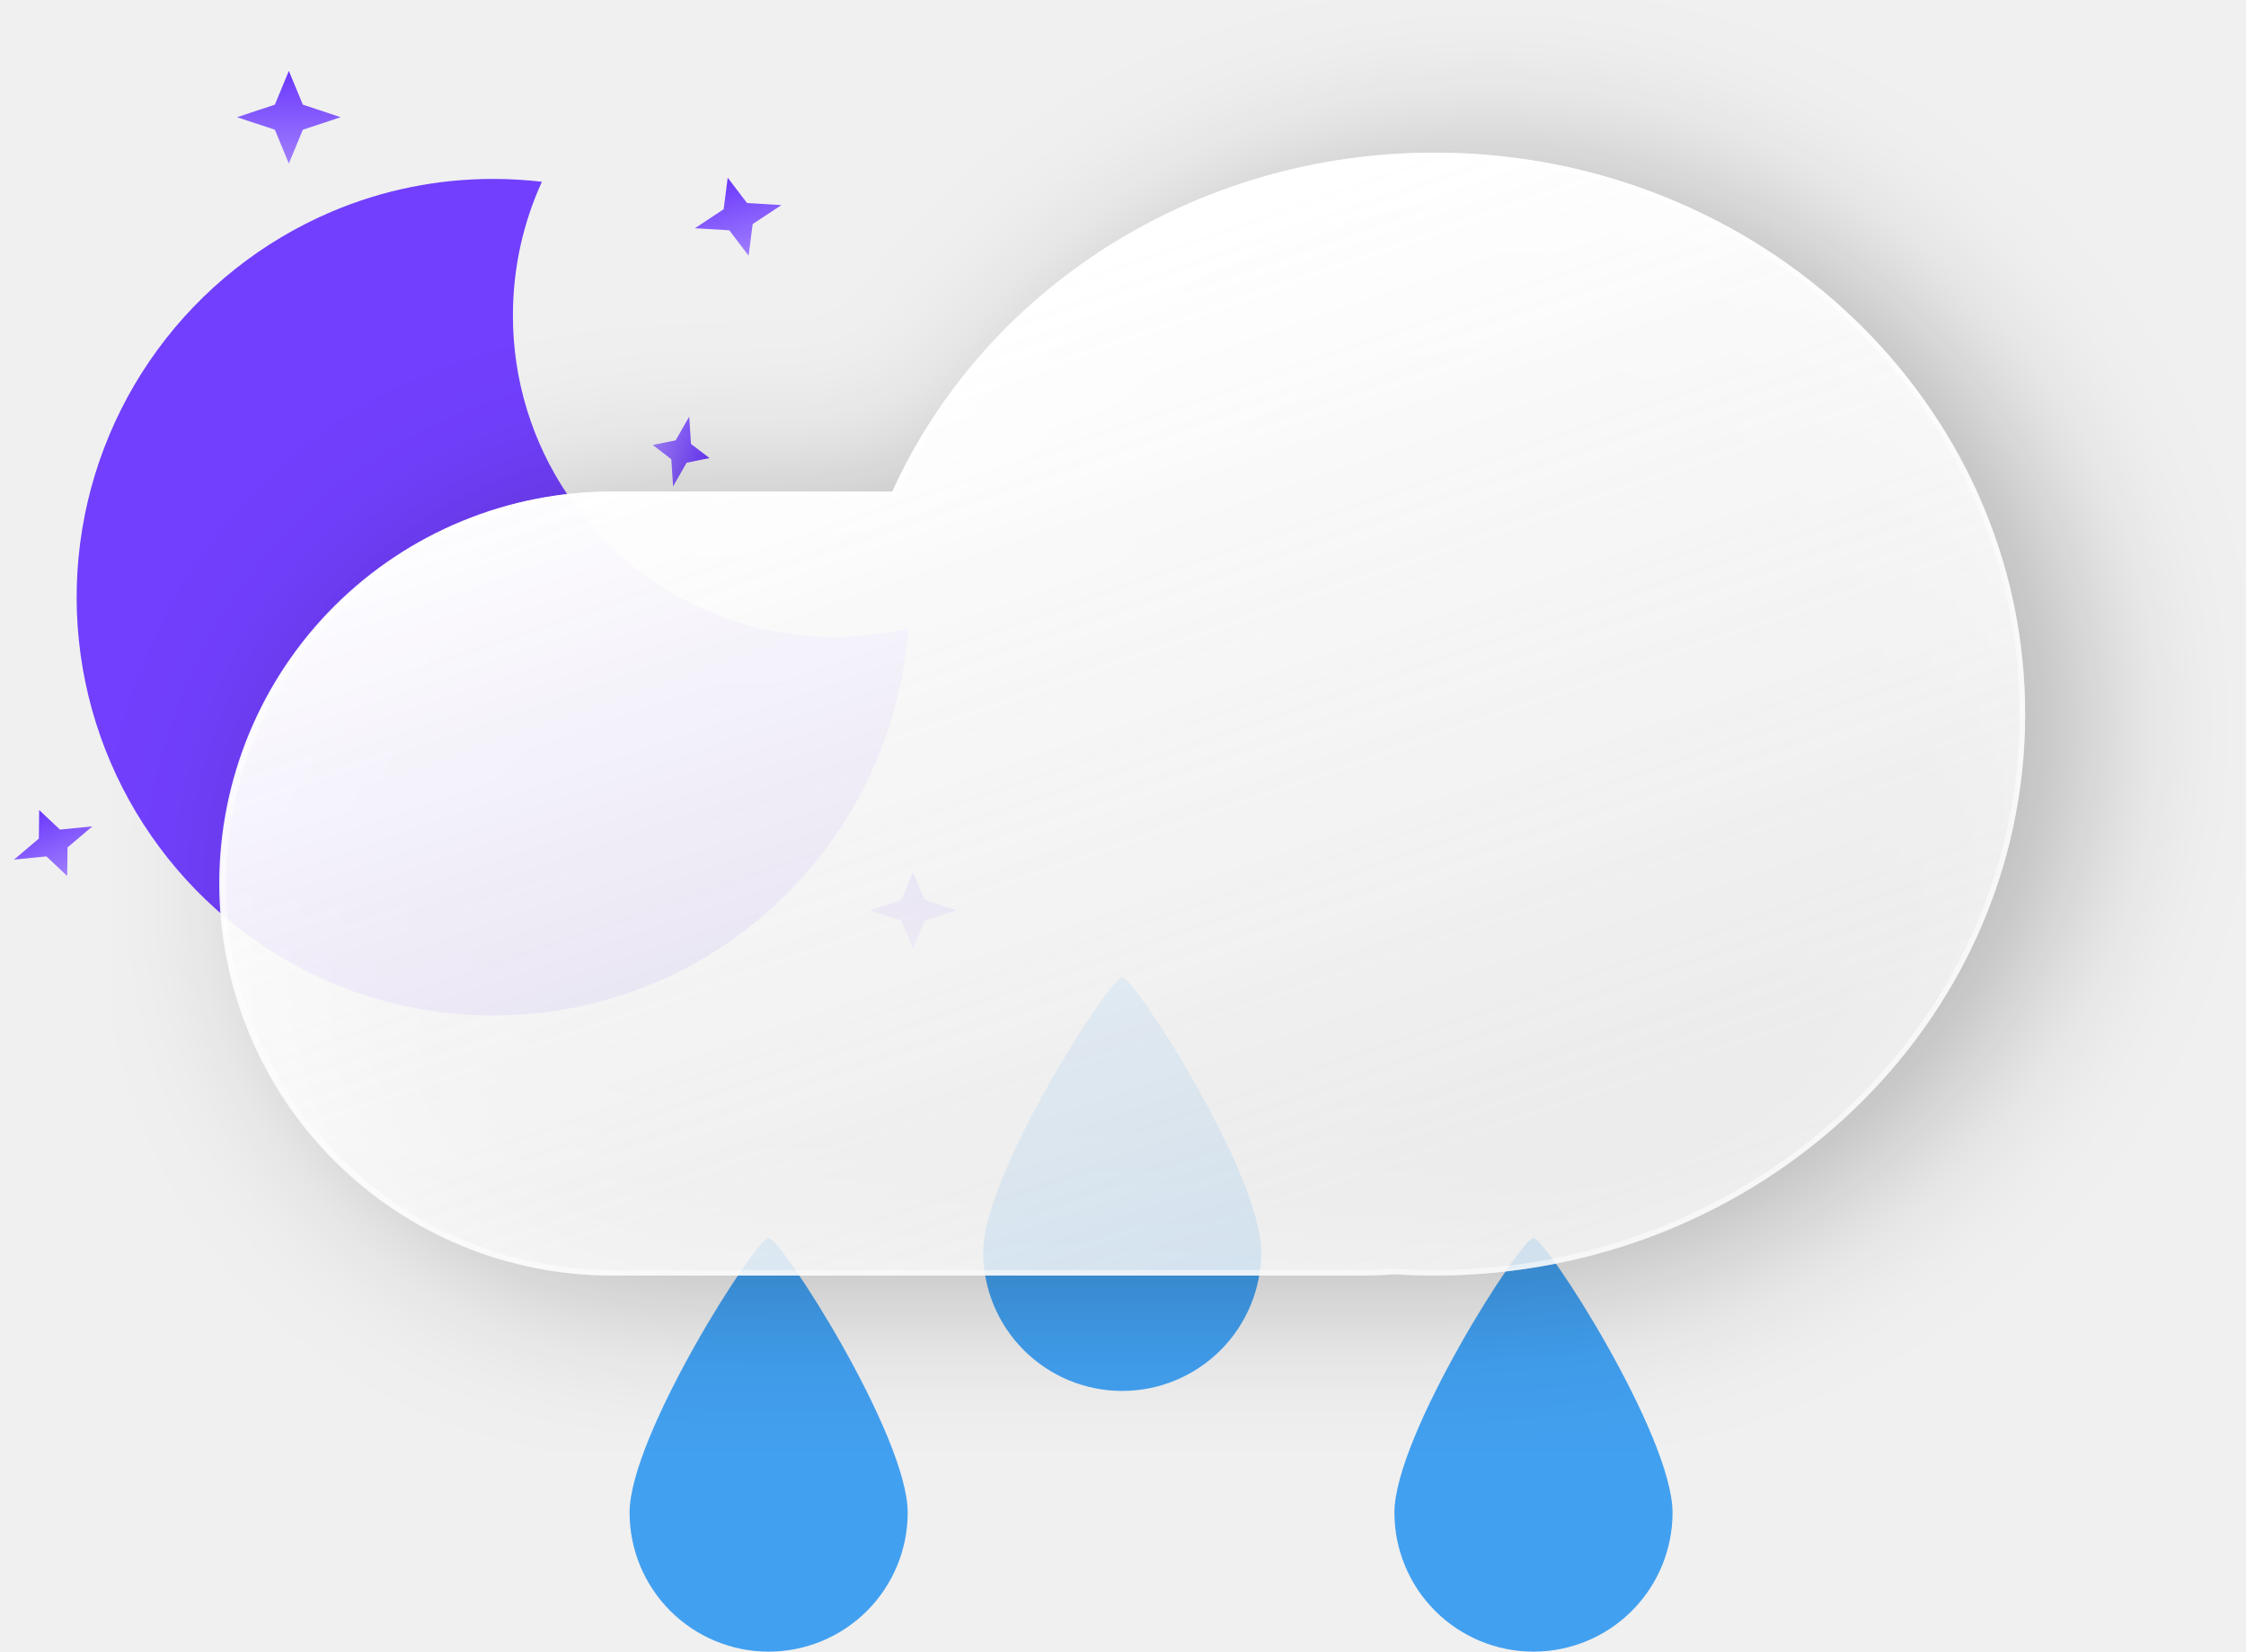
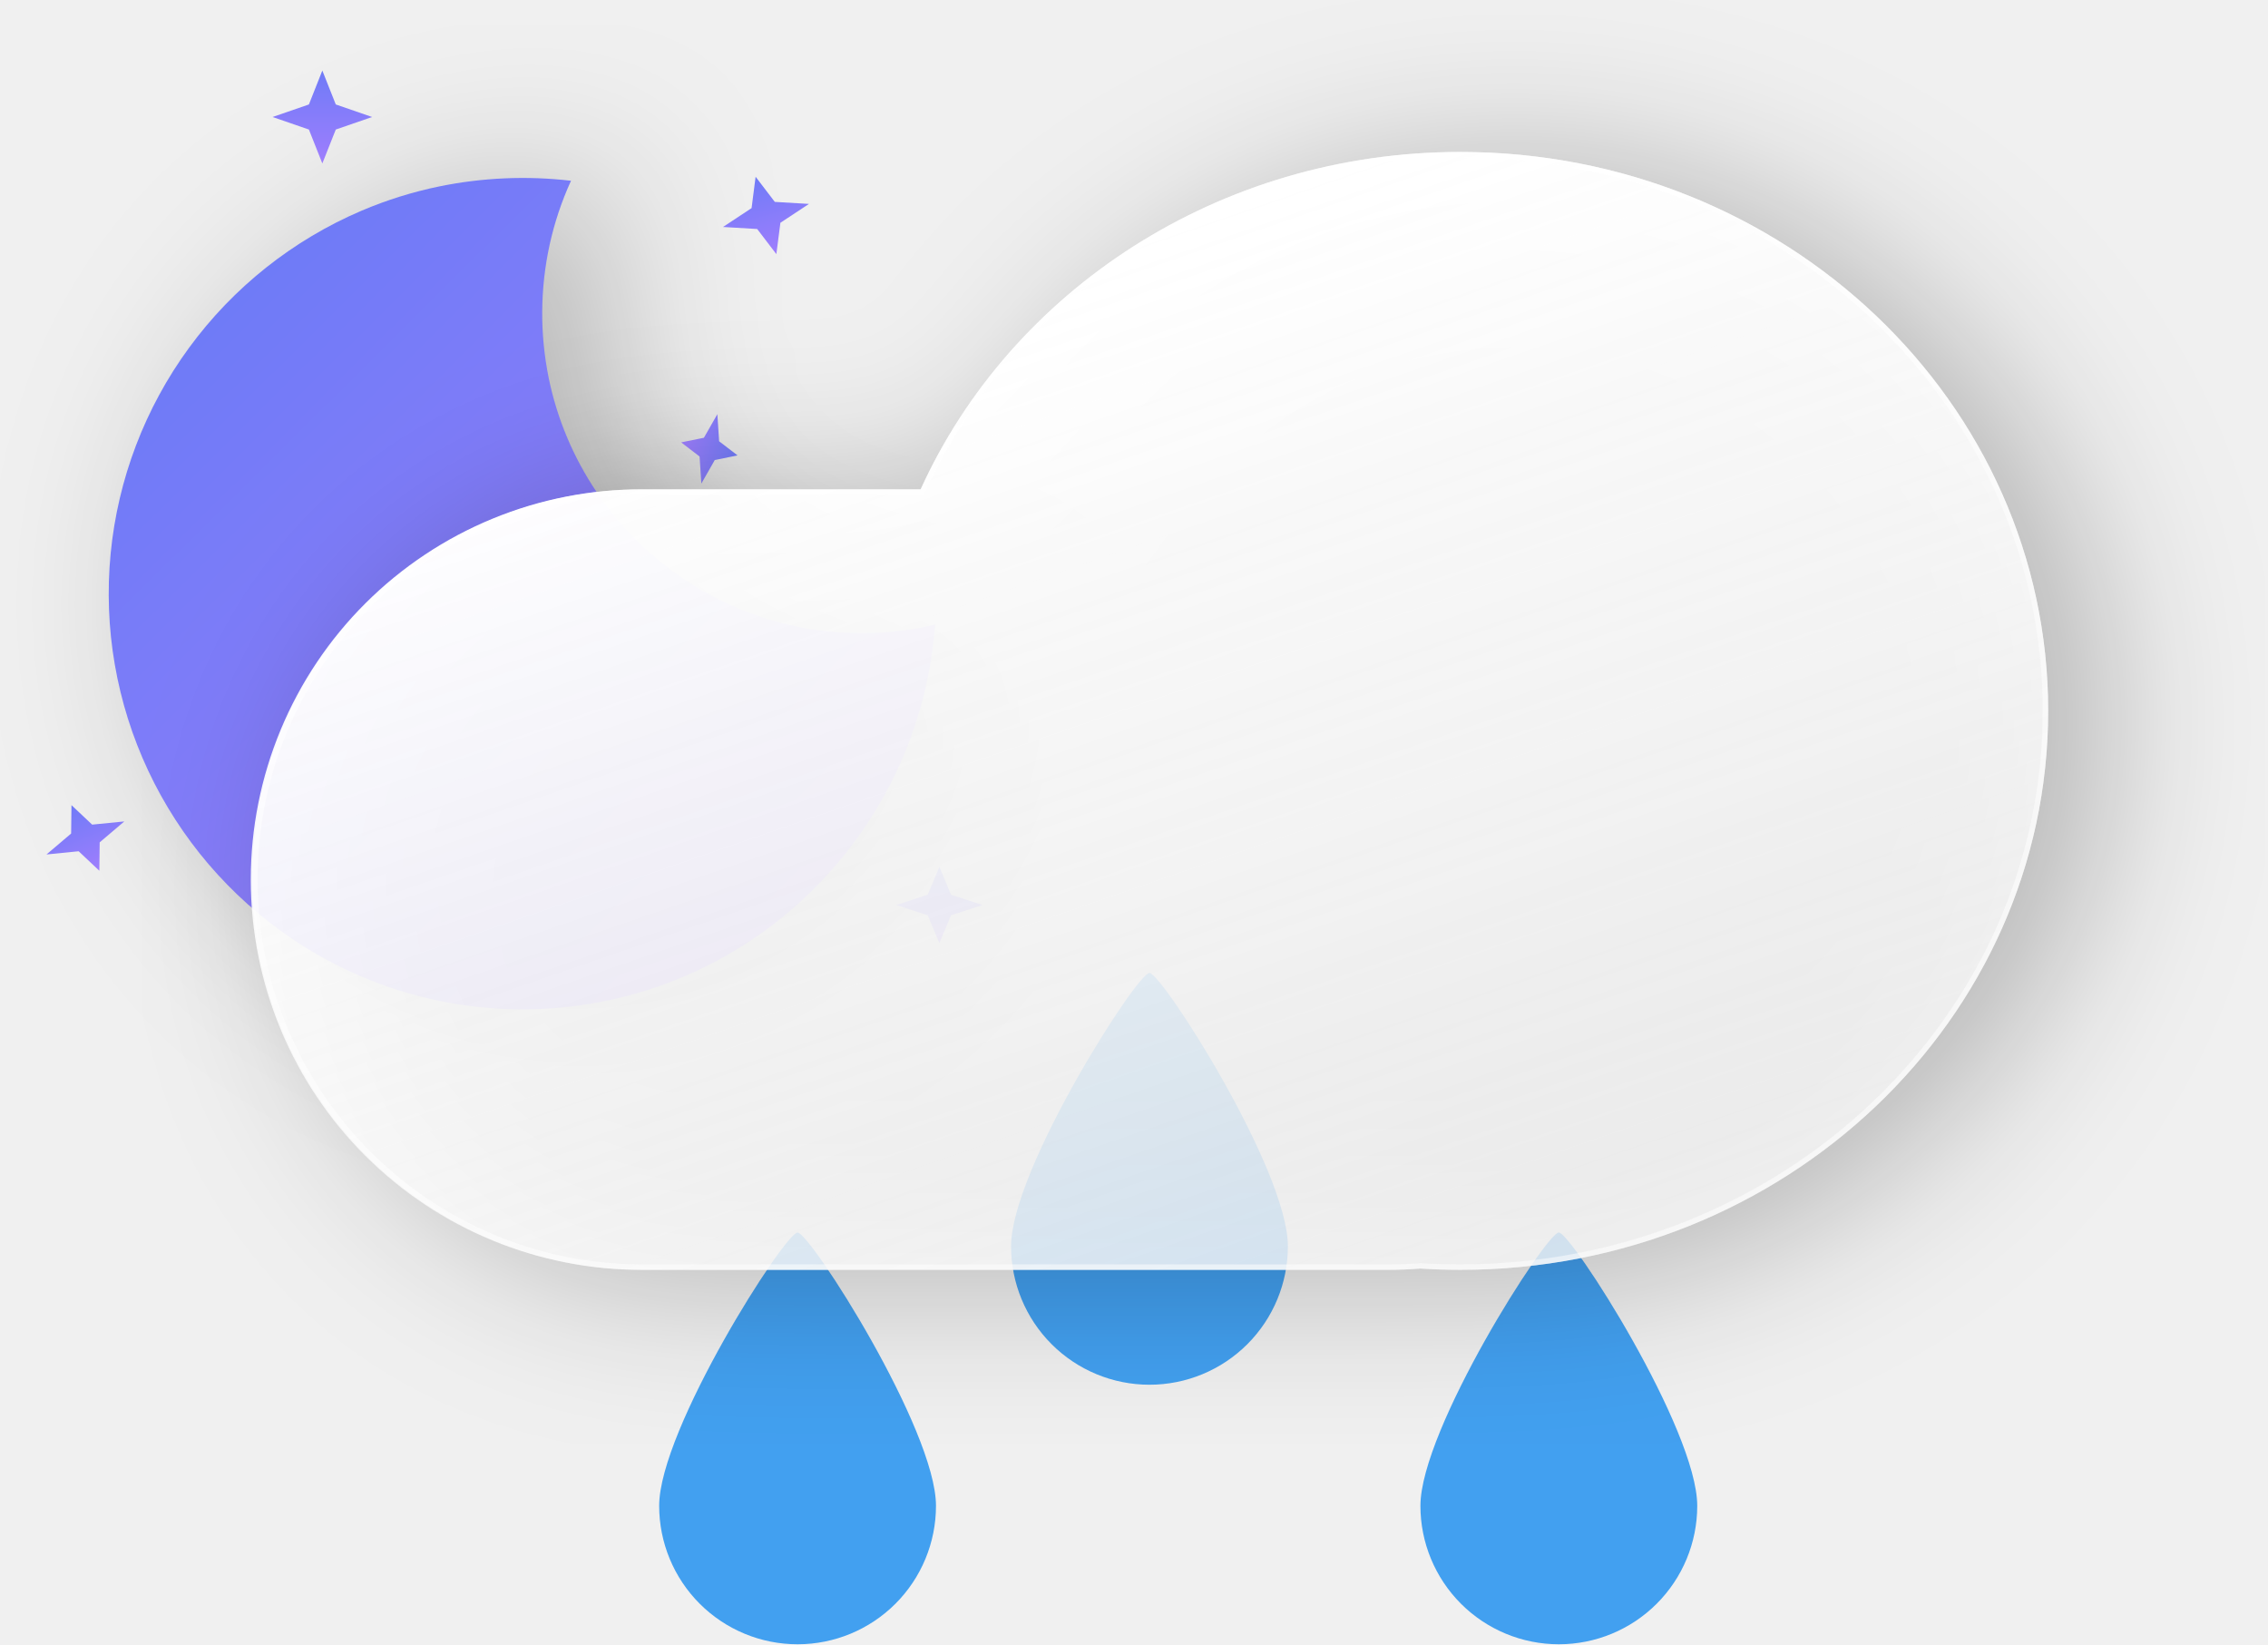
- <svg xmlns="http://www.w3.org/2000/svg" width="412" height="303" viewBox="0 0 412 303" fill="none">
+ <svg xmlns="http://www.w3.org/2000/svg" width="418" height="303" viewBox="0 0 418 303" fill="none">
  <defs>
-     <filter id="filter0_d_102_1152" x="20.219" y="0" width="391.268" height="266" filterUnits="userSpaceOnUse" color-interpolation-filters="sRGB">
+     <filter id="filter0_d_120_277" x="0.037" y="4.793" width="212.308" height="213.207" filterUnits="userSpaceOnUse" color-interpolation-filters="sRGB">
      <feFlood flood-opacity="0" result="BackgroundImageFix" />
      <feColorMatrix in="SourceAlpha" type="matrix" values="0 0 0 0 0 0 0 0 0 0 0 0 0 0 0 0 0 0 127 0" result="hardAlpha" />
      <feOffset dx="10" dy="2" />
      <feGaussianBlur stdDeviation="15" />
      <feColorMatrix type="matrix" values="0 0 0 0 0 0 0 0 0 0 0 0 0 0 0 0 0 0 0.25 0" />
-       <feBlend mode="normal" in2="BackgroundImageFix" result="effect1_dropShadow_102_1152" />
-       <feBlend mode="normal" in="SourceGraphic" in2="effect1_dropShadow_102_1152" result="shape" />
+       <feBlend mode="normal" in2="BackgroundImageFix" result="effect1_dropShadow_120_277" />
+       <feBlend mode="normal" in="SourceGraphic" in2="effect1_dropShadow_120_277" result="shape" />
    </filter>
-     <linearGradient id="paint0_linear_102_1152" x1="52.986" y1="13" x2="52.986" y2="30" gradientUnits="userSpaceOnUse">
-       <stop stop-color="#6B38FC" />
+     <filter id="filter1_d_120_277" x="26.219" y="0" width="391.269" height="266" filterUnits="userSpaceOnUse" color-interpolation-filters="sRGB">
+       <feFlood flood-opacity="0" result="BackgroundImageFix" />
+       <feColorMatrix in="SourceAlpha" type="matrix" values="0 0 0 0 0 0 0 0 0 0 0 0 0 0 0 0 0 0 127 0" result="hardAlpha" />
+       <feOffset dx="10" dy="2" />
+       <feGaussianBlur stdDeviation="15" />
+       <feColorMatrix type="matrix" values="0 0 0 0 0 0 0 0 0 0 0 0 0 0 0 0 0 0 0.25 0" />
+       <feBlend mode="normal" in2="BackgroundImageFix" result="effect1_dropShadow_120_277" />
+       <feBlend mode="normal" in="SourceGraphic" in2="effect1_dropShadow_120_277" result="shape" />
+     </filter>
+     <linearGradient id="paint0_linear_120_277" x1="43.061" y1="55.811" x2="150.409" y2="163.798" gradientUnits="userSpaceOnUse">
+       <stop stop-color="#6F7BF7" />
      <stop offset="1" stop-color="#9F7EFD" />
    </linearGradient>
-     <linearGradient id="paint1_linear_102_1152" x1="167.486" y1="160" x2="167.486" y2="174" gradientUnits="userSpaceOnUse">
-       <stop stop-color="#6B38FC" />
+     <linearGradient id="paint1_linear_120_277" x1="59.408" y1="13" x2="59.408" y2="30.12" gradientUnits="userSpaceOnUse">
+       <stop stop-color="#6F7BF7" />
      <stop offset="1" stop-color="#9F7EFD" />
    </linearGradient>
-     <linearGradient id="paint2_linear_102_1152" x1="133.49" y1="32.605" x2="137.324" y2="46.902" gradientUnits="userSpaceOnUse">
-       <stop stop-color="#6B38FC" />
+     <linearGradient id="paint2_linear_120_277" x1="173.131" y1="159.74" x2="173.131" y2="173.802" gradientUnits="userSpaceOnUse">
+       <stop stop-color="#6F7BF7" />
      <stop offset="1" stop-color="#9F7EFD" />
    </linearGradient>
-     <linearGradient id="paint3_linear_102_1152" x1="7.189" y1="148.599" x2="12.328" y2="160.705" gradientUnits="userSpaceOnUse">
-       <stop stop-color="#6B38FC" />
+     <linearGradient id="paint3_linear_120_277" x1="139.262" y1="32.572" x2="143.085" y2="46.831" gradientUnits="userSpaceOnUse">
+       <stop stop-color="#6F7BF7" />
      <stop offset="1" stop-color="#9F7EFD" />
    </linearGradient>
-     <linearGradient id="paint4_linear_102_1152" x1="130.151" y1="84.039" x2="119.741" y2="81.636" gradientUnits="userSpaceOnUse">
-       <stop stop-color="#6B38FC" />
+     <linearGradient id="paint4_linear_120_277" x1="13.175" y1="148.37" x2="18.306" y2="160.457" gradientUnits="userSpaceOnUse">
+       <stop stop-color="#6F7BF7" />
      <stop offset="1" stop-color="#9F7EFD" />
    </linearGradient>
-     <linearGradient id="paint5_linear_102_1152" x1="174.382" y1="53.956" x2="240.424" y2="245.168" gradientUnits="userSpaceOnUse">
+     <linearGradient id="paint5_linear_120_277" x1="135.929" y1="83.919" x2="125.541" y2="81.52" gradientUnits="userSpaceOnUse">
+       <stop stop-color="#6F7BF7" />
+       <stop offset="1" stop-color="#9F7EFD" />
+     </linearGradient>
+     <linearGradient id="paint6_linear_120_277" x1="180.382" y1="53.956" x2="246.424" y2="245.168" gradientUnits="userSpaceOnUse">
      <stop stop-color="white" />
      <stop offset="1" stop-color="#F7F7F7" stop-opacity="0.8" />
    </linearGradient>
  </defs>
-   <path d="M140.996 227.122C143.287 227.151 166.505 263.402 166.505 277.491C166.505 284.256 163.817 290.745 159.033 295.529C154.25 300.313 147.761 303 140.996 303C134.23 303 127.742 300.313 122.958 295.529C118.174 290.745 115.487 284.256 115.487 277.491C115.487 263.402 138.707 227.097 140.996 227.122Z" fill="#42A0F0" />
-   <path d="M281.298 227.122C283.589 227.151 306.807 263.402 306.807 277.491C306.807 284.256 304.12 290.745 299.336 295.529C294.552 300.313 288.063 303 281.298 303C274.533 303 268.044 300.313 263.26 295.529C258.477 290.745 255.789 284.256 255.789 277.491C255.789 263.402 279.009 227.097 281.298 227.122Z" fill="#42A0F0" />
-   <path d="M205.852 179.295C208.143 179.324 231.361 215.575 231.361 229.664C231.361 236.429 228.673 242.918 223.889 247.702C219.105 252.485 212.617 255.173 205.852 255.173C199.086 255.173 192.598 252.485 187.814 247.702C183.03 242.918 180.343 236.429 180.343 229.664C180.343 215.575 203.563 179.27 205.852 179.295Z" fill="#42A0F0" />
-   <path d="M90.487 186.295C75.265 186.315 60.39 181.748 47.801 173.19C36.371 165.443 27.238 154.759 21.364 142.263C15.489 129.767 13.089 115.919 14.416 102.174C15.743 88.43 20.748 75.296 28.905 64.155C37.062 53.013 48.069 44.274 60.77 38.857C70.166 34.859 80.276 32.807 90.487 32.827C93.468 32.827 96.446 33 99.407 33.345C97.681 37.119 96.36 41.066 95.467 45.12C94.549 49.303 94.087 53.574 94.088 57.857C94.069 69.61 97.578 81.098 104.161 90.835C108.405 97.115 113.813 102.523 120.093 106.767C123.249 108.899 126.605 110.72 130.112 112.205C137.375 115.279 145.184 116.855 153.071 116.84C157.634 116.841 162.182 116.316 166.624 115.275C165.576 129.709 160.46 143.551 151.869 155.197C149.09 158.965 145.974 162.472 142.559 165.676C128.467 178.938 109.839 186.314 90.487 186.295Z" fill="#713FFD" />
-   <path d="M52.986 13L55.551 19.2L62.486 21.5L55.551 23.8L52.986 30L50.421 23.8L43.486 21.5L50.421 19.2L52.986 13Z" fill="url(#paint0_linear_102_1152)" />
-   <path d="M167.486 160L169.646 165.11L175.486 167L169.646 168.89L167.486 174L165.326 168.89L159.486 167L165.326 165.11L167.486 160Z" fill="url(#paint1_linear_102_1152)" />
-   <path d="M133.489 32.605L137.03 37.247L143.344 37.625L138.066 41.111L137.322 46.902L133.781 42.25L127.467 41.872L132.745 38.386L133.489 32.605Z" fill="url(#paint2_linear_102_1152)" />
-   <path d="M7.184 148.601L11.005 152.196L16.948 151.602L12.392 155.464L12.323 160.707L8.513 157.109L2.57 157.704L7.127 153.843L7.184 148.601Z" fill="url(#paint3_linear_102_1152)" />
-   <path d="M130.152 84.038L125.952 84.889L123.468 89.242L123.142 84.241L119.741 81.635L123.943 80.786L126.427 76.433L126.75 81.434L130.152 84.038Z" fill="url(#paint4_linear_102_1152)" />
-   <g filter="url(#filter0_d_102_1152)">
-     <path d="M255.781 233.765C253.848 233.92 251.895 233.999 249.924 234H112.4C102.934 234.035 93.554 232.201 84.798 228.603C76.042 225.005 68.083 219.714 61.377 213.032C54.67 206.351 49.349 198.412 45.718 189.669C42.088 180.927 40.219 171.554 40.219 162.087C40.219 152.621 42.088 143.248 45.718 134.506C49.349 125.763 54.67 117.824 61.377 111.143C68.083 104.461 76.042 99.17 84.798 95.572C93.554 91.974 102.934 90.14 112.4 90.175H163.676C180.3 53.6 218.587 28 263.16 28C322.987 28 371.487 74.115 371.487 131C371.487 187.885 322.987 234 263.16 234C260.68 234 258.22 233.922 255.781 233.765Z" fill="url(#paint5_linear_102_1152)" />
-     <path d="M263.159 233C270.445 233 277.726 232.302 284.8 230.926C291.693 229.585 298.473 227.584 304.952 224.978C311.313 222.42 317.447 219.254 323.186 215.568C328.869 211.917 334.213 207.725 339.069 203.107C343.925 198.49 348.333 193.411 352.171 188.009C356.045 182.557 359.372 176.728 362.06 170.686C364.798 164.532 366.9 158.093 368.309 151.547C369.754 144.831 370.487 137.917 370.487 131C370.487 124.082 369.754 117.169 368.309 110.452C366.9 103.906 364.798 97.467 362.06 91.314C359.372 85.272 356.045 79.443 352.171 73.991C348.333 68.589 343.925 63.51 339.069 58.893C334.213 54.275 328.869 50.083 323.186 46.432C317.447 42.746 311.313 39.58 304.952 37.022C298.473 34.416 291.693 32.415 284.8 31.074C277.726 29.698 270.445 29 263.159 29C241.789 29 221.149 34.952 203.473 46.214C194.953 51.642 187.296 58.194 180.716 65.688C174.095 73.229 168.667 81.607 164.586 90.588L164.319 91.175H163.675H112.399C102.826 91.175 93.539 93.049 84.797 96.747C80.596 98.524 76.543 100.724 72.752 103.285C68.997 105.822 65.466 108.735 62.257 111.945C59.047 115.154 56.134 118.685 53.597 122.44C51.036 126.231 48.836 130.284 47.059 134.485C43.362 143.227 41.487 152.514 41.487 162.087C41.487 171.661 43.362 180.948 47.059 189.689C48.836 193.891 51.036 197.944 53.597 201.735C56.134 205.49 59.047 209.021 62.257 212.23C65.466 215.439 68.997 218.353 72.752 220.89C76.543 223.451 80.596 225.651 84.797 227.428C93.539 231.125 102.826 233 112.399 233H249.924C251.847 233 253.791 232.922 255.701 232.768L255.773 232.762L255.845 232.767C258.264 232.922 260.725 233 263.159 233ZM263.159 234C260.68 234 258.219 233.921 255.781 233.765C253.851 233.92 251.895 234 249.924 234H112.399C72.683 234 40.487 201.803 40.487 162.087C40.487 122.371 72.683 90.175 112.399 90.175H163.675C180.3 53.595 218.585 28 263.159 28C322.987 28 371.487 74.115 371.487 131C371.487 187.885 322.987 234 263.159 234Z" fill="white" fill-opacity="0.5" />
+   <path d="M146.996 227.122C149.287 227.151 172.505 263.402 172.505 277.491C172.505 284.256 169.818 290.745 165.034 295.529C160.25 300.313 153.762 303 146.996 303C140.231 303 133.743 300.313 128.959 295.529C124.175 290.745 121.487 284.256 121.487 277.491C121.487 263.402 144.707 227.097 146.996 227.122Z" fill="#42A0F0" />
+   <path d="M287.298 227.122C289.589 227.151 312.807 263.402 312.807 277.491C312.807 284.256 310.12 290.745 305.336 295.529C300.552 300.313 294.063 303 287.298 303C280.533 303 274.044 300.313 269.26 295.529C264.477 290.745 261.789 284.256 261.789 277.491C261.789 263.402 285.009 227.097 287.298 227.122Z" fill="#42A0F0" />
+   <path d="M211.853 179.295C214.144 179.324 237.362 215.575 237.362 229.664C237.362 236.429 234.674 242.918 229.89 247.702C225.106 252.485 218.618 255.173 211.853 255.173C205.087 255.173 198.599 252.485 193.815 247.702C189.031 242.918 186.344 236.429 186.344 229.664C186.344 215.575 209.564 179.27 211.853 179.295Z" fill="#42A0F0" />
+   <g filter="url(#filter0_d_120_277)">
+     <path d="M96.334 186C91.174 186.001 86.028 185.479 80.974 184.444C71.219 182.434 61.957 178.517 53.721 172.917C42.31 165.183 33.193 154.518 27.328 142.043C21.463 129.568 19.068 115.744 20.392 102.022C21.717 88.301 26.713 75.191 34.856 64.068C42.999 52.945 53.988 44.221 66.667 38.813C71.277 36.855 76.069 35.359 80.975 34.349C88.956 32.717 97.147 32.366 105.24 33.31C103.516 37.078 102.198 41.019 101.307 45.066C99.535 53.157 99.474 61.529 101.127 69.645C102.669 77.177 105.68 84.331 109.987 90.7C114.223 96.97 119.623 102.37 125.892 106.607C129.043 108.736 132.393 110.554 135.894 112.036C139.456 113.542 143.159 114.691 146.948 115.467C155.341 117.177 164.005 117.052 172.345 115.1C170.939 134.294 162.363 152.256 148.321 165.416C134.252 178.656 115.654 186.02 96.334 186V186Z" fill="url(#paint0_linear_120_277)" />
+   </g>
+   <path d="M59.408 13L61.885 19.249L68.58 21.56L61.885 23.871L59.408 30.12L56.932 23.871L50.237 21.56L56.932 19.249L59.408 13Z" fill="url(#paint1_linear_120_277)" />
+   <path d="M173.131 159.74L175.277 164.876L181.079 166.771L175.277 168.666L173.131 173.802L170.985 168.666L165.183 166.771L170.985 164.876L173.131 159.74Z" fill="url(#paint2_linear_120_277)" />
+   <path d="M139.262 32.572L142.797 37.203L149.096 37.577L143.829 41.053L143.085 46.831L139.551 42.2L133.252 41.826L138.519 38.35L139.262 32.572Z" fill="url(#paint3_linear_120_277)" />
+   <path d="M13.175 148.369L16.985 151.958L22.915 151.368L18.372 155.224L18.307 160.457L14.495 156.866L8.565 157.458L13.109 153.601L13.175 148.369Z" fill="url(#paint4_linear_120_277)" />
+   <path d="M135.929 83.918L131.739 84.77L129.259 89.113L128.934 84.122L125.541 81.519L129.732 80.667L132.211 76.326L132.536 81.316L135.929 83.918Z" fill="url(#paint5_linear_120_277)" />
+   <g filter="url(#filter1_d_120_277)">
+     <path d="M261.781 233.765C259.848 233.92 257.895 233.999 255.924 234H118.4C108.934 234.035 99.554 232.201 90.798 228.603C82.042 225.005 74.083 219.714 67.376 213.032C60.67 206.351 55.349 198.412 51.718 189.669C48.088 180.927 46.219 171.554 46.219 162.087C46.219 152.621 48.088 143.248 51.718 134.506C55.349 125.763 60.67 117.824 67.376 111.143C74.083 104.461 82.042 99.17 90.798 95.572C99.554 91.974 108.934 90.14 118.4 90.175H169.676C186.3 53.6 224.587 28 269.16 28C328.987 28 377.487 74.115 377.487 131C377.487 187.885 328.987 234 269.16 234C266.68 234 264.22 233.922 261.781 233.765Z" fill="url(#paint6_linear_120_277)" />
+     <path d="M269.16 233C276.446 233 283.727 232.302 290.801 230.926C297.694 229.585 304.474 227.584 310.953 224.978C317.313 222.42 323.448 219.254 329.186 215.568C334.87 211.917 340.214 207.725 345.07 203.107C349.926 198.49 354.333 193.411 358.172 188.009C362.046 182.557 365.373 176.728 368.061 170.686C370.798 164.532 372.9 158.093 374.309 151.547C375.755 144.831 376.488 137.917 376.488 131C376.488 124.082 375.755 117.169 374.309 110.452C372.9 103.906 370.798 97.467 368.061 91.314C365.373 85.272 362.046 79.443 358.172 73.991C354.333 68.589 349.926 63.51 345.07 58.893C340.214 54.275 334.87 50.083 329.186 46.432C323.448 42.746 317.313 39.58 310.953 37.022C304.474 34.416 297.694 32.415 290.801 31.074C283.727 29.698 276.446 29 269.16 29C247.789 29 227.15 34.952 209.474 46.214C200.953 51.642 193.297 58.194 186.717 65.688C180.095 73.229 174.668 81.607 170.586 90.588L170.32 91.175H169.676H118.4C108.826 91.175 99.54 93.049 90.798 96.747C86.596 98.524 82.544 100.724 78.753 103.285C74.998 105.822 71.466 108.735 68.257 111.945C65.048 115.154 62.135 118.685 59.597 122.44C57.036 126.231 54.837 130.284 53.06 134.485C49.362 143.227 47.487 152.514 47.487 162.087C47.487 171.661 49.362 180.948 53.06 189.689C54.837 193.891 57.036 197.944 59.597 201.735C62.135 205.49 65.048 209.021 68.257 212.23C71.466 215.439 74.998 218.353 78.753 220.89C82.544 223.451 86.596 225.651 90.798 227.428C99.54 231.125 108.826 233 118.4 233H255.924C257.847 233 259.791 232.922 261.701 232.768L261.773 232.762L261.846 232.767C264.265 232.922 266.726 233 269.16 233ZM269.16 234C266.68 234 264.22 233.921 261.782 233.765C259.851 233.92 257.895 234 255.924 234H118.4C78.684 234 46.487 201.803 46.487 162.087C46.487 122.371 78.684 90.175 118.4 90.175H169.676C186.3 53.595 224.585 28 269.16 28C328.987 28 377.488 74.115 377.488 131C377.488 187.885 328.987 234 269.16 234Z" fill="white" fill-opacity="0.5" />
  </g>
</svg>
